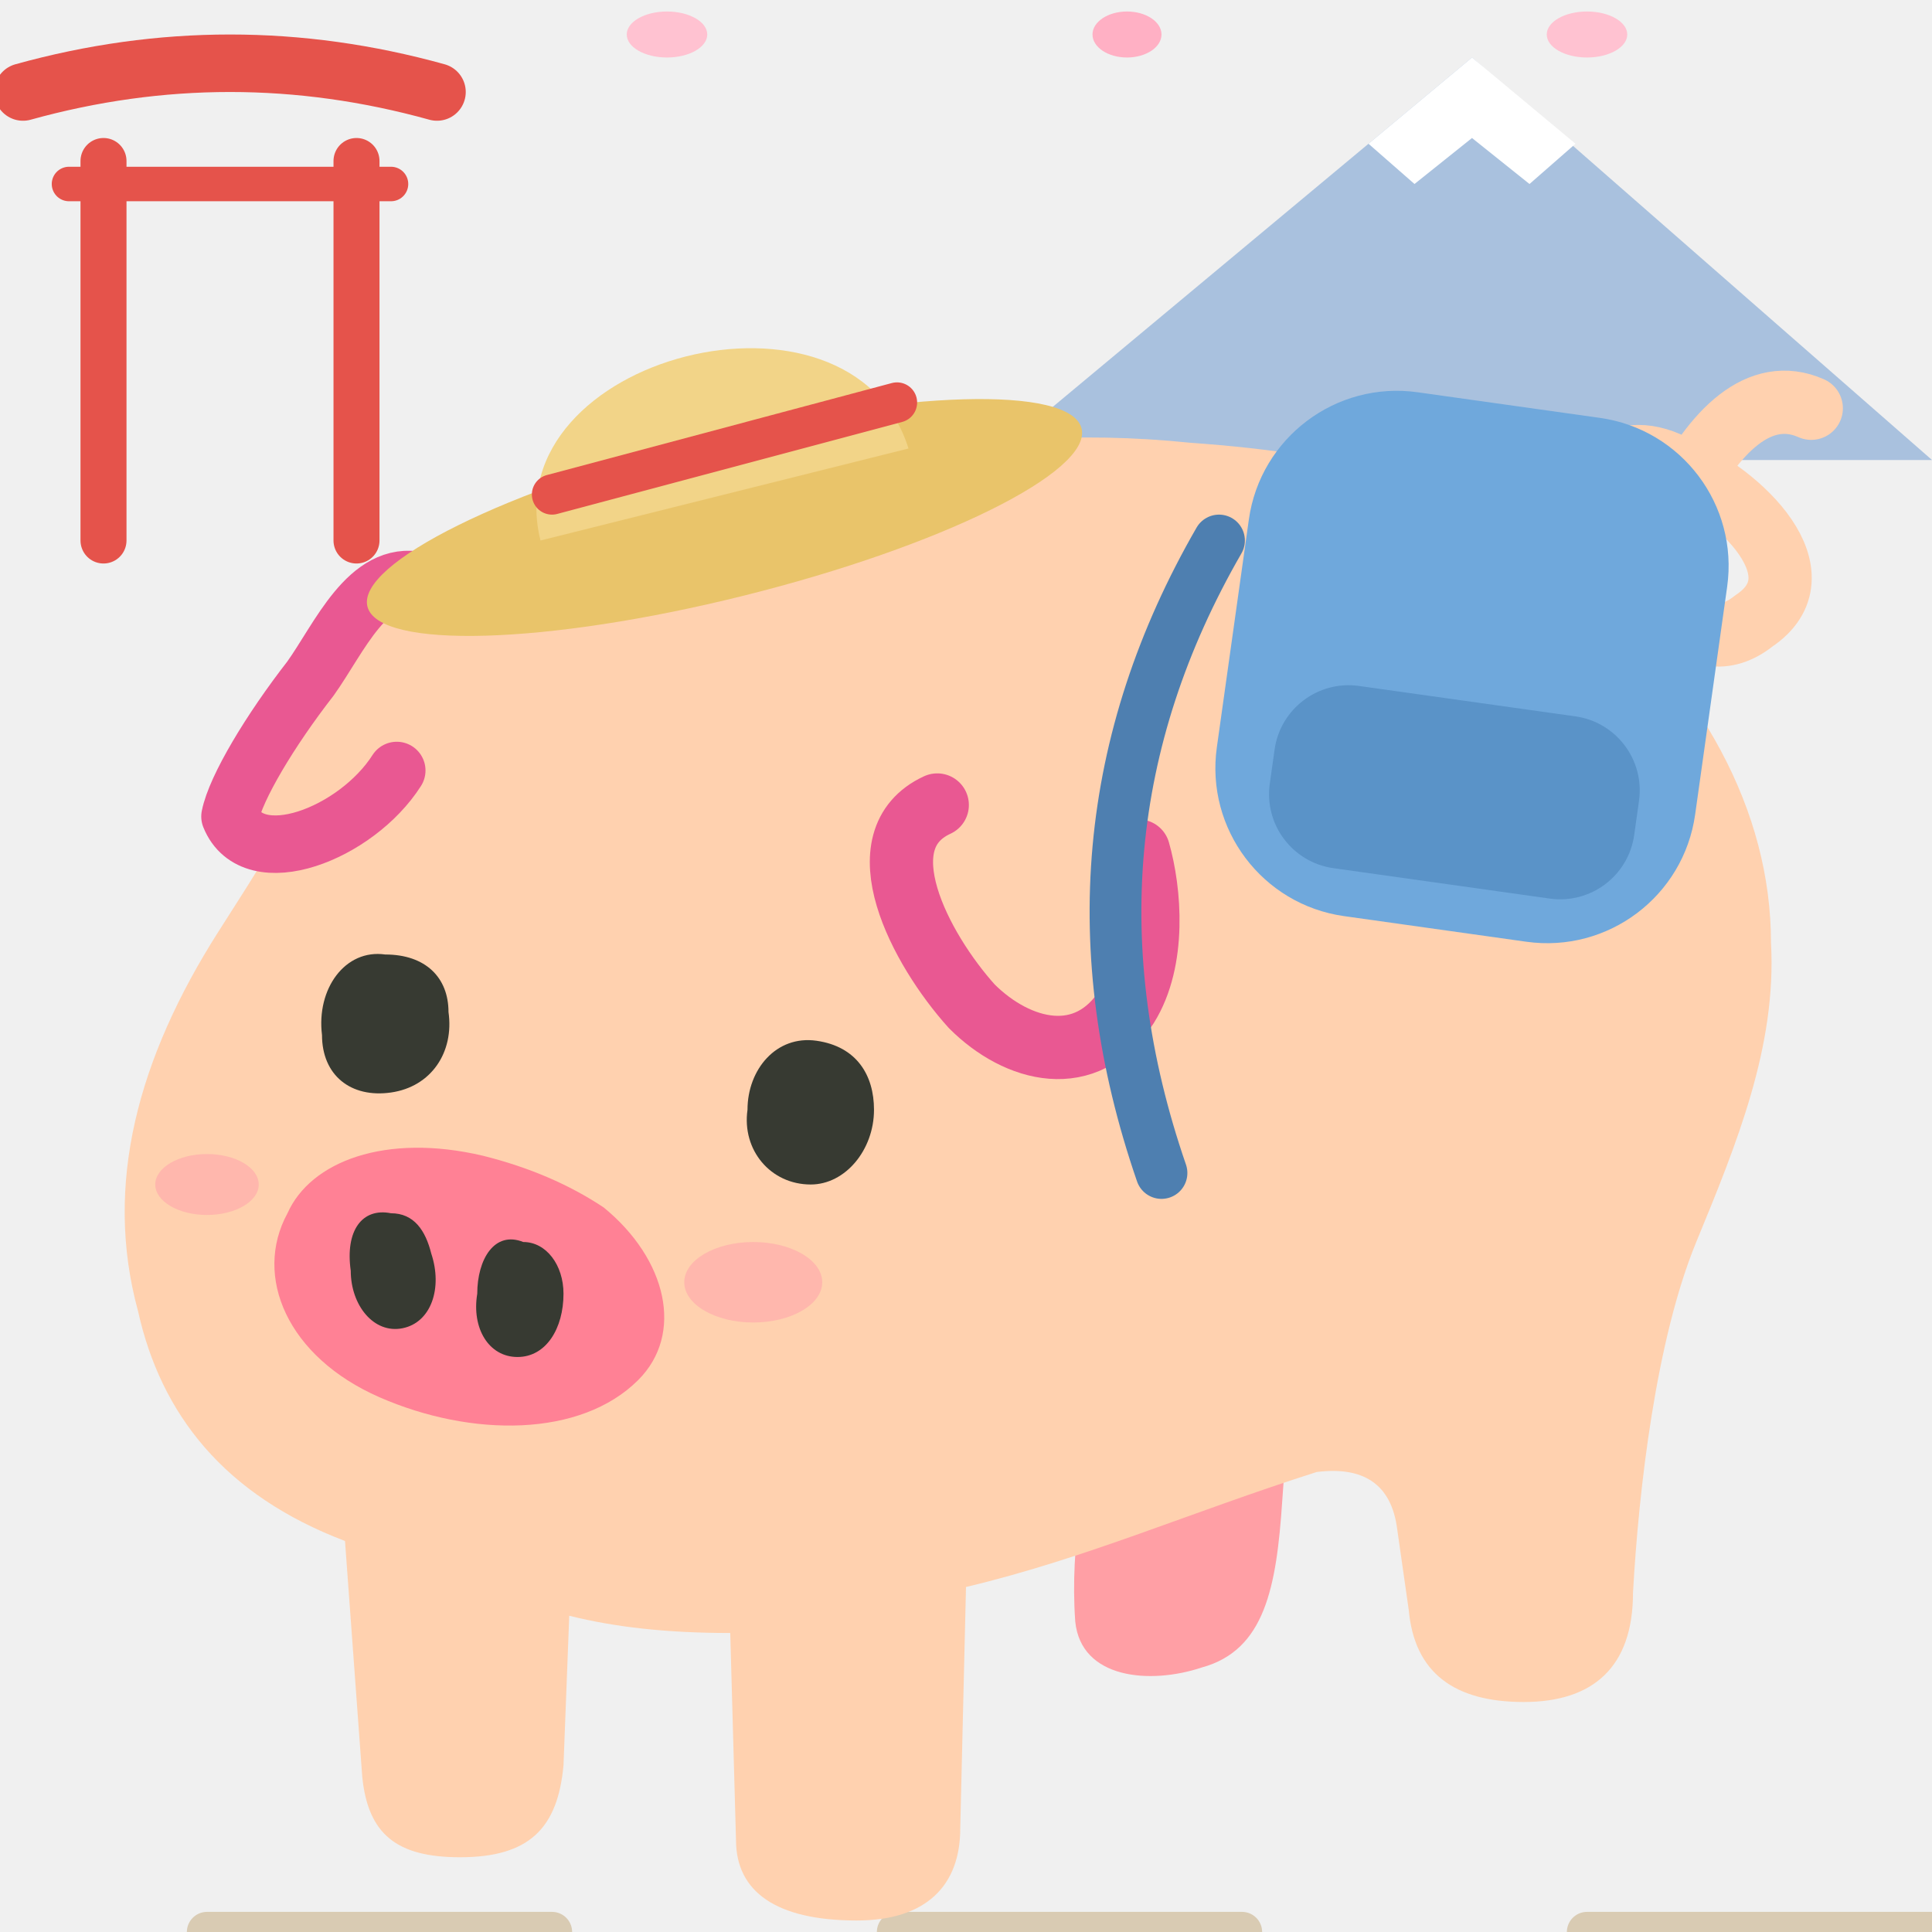
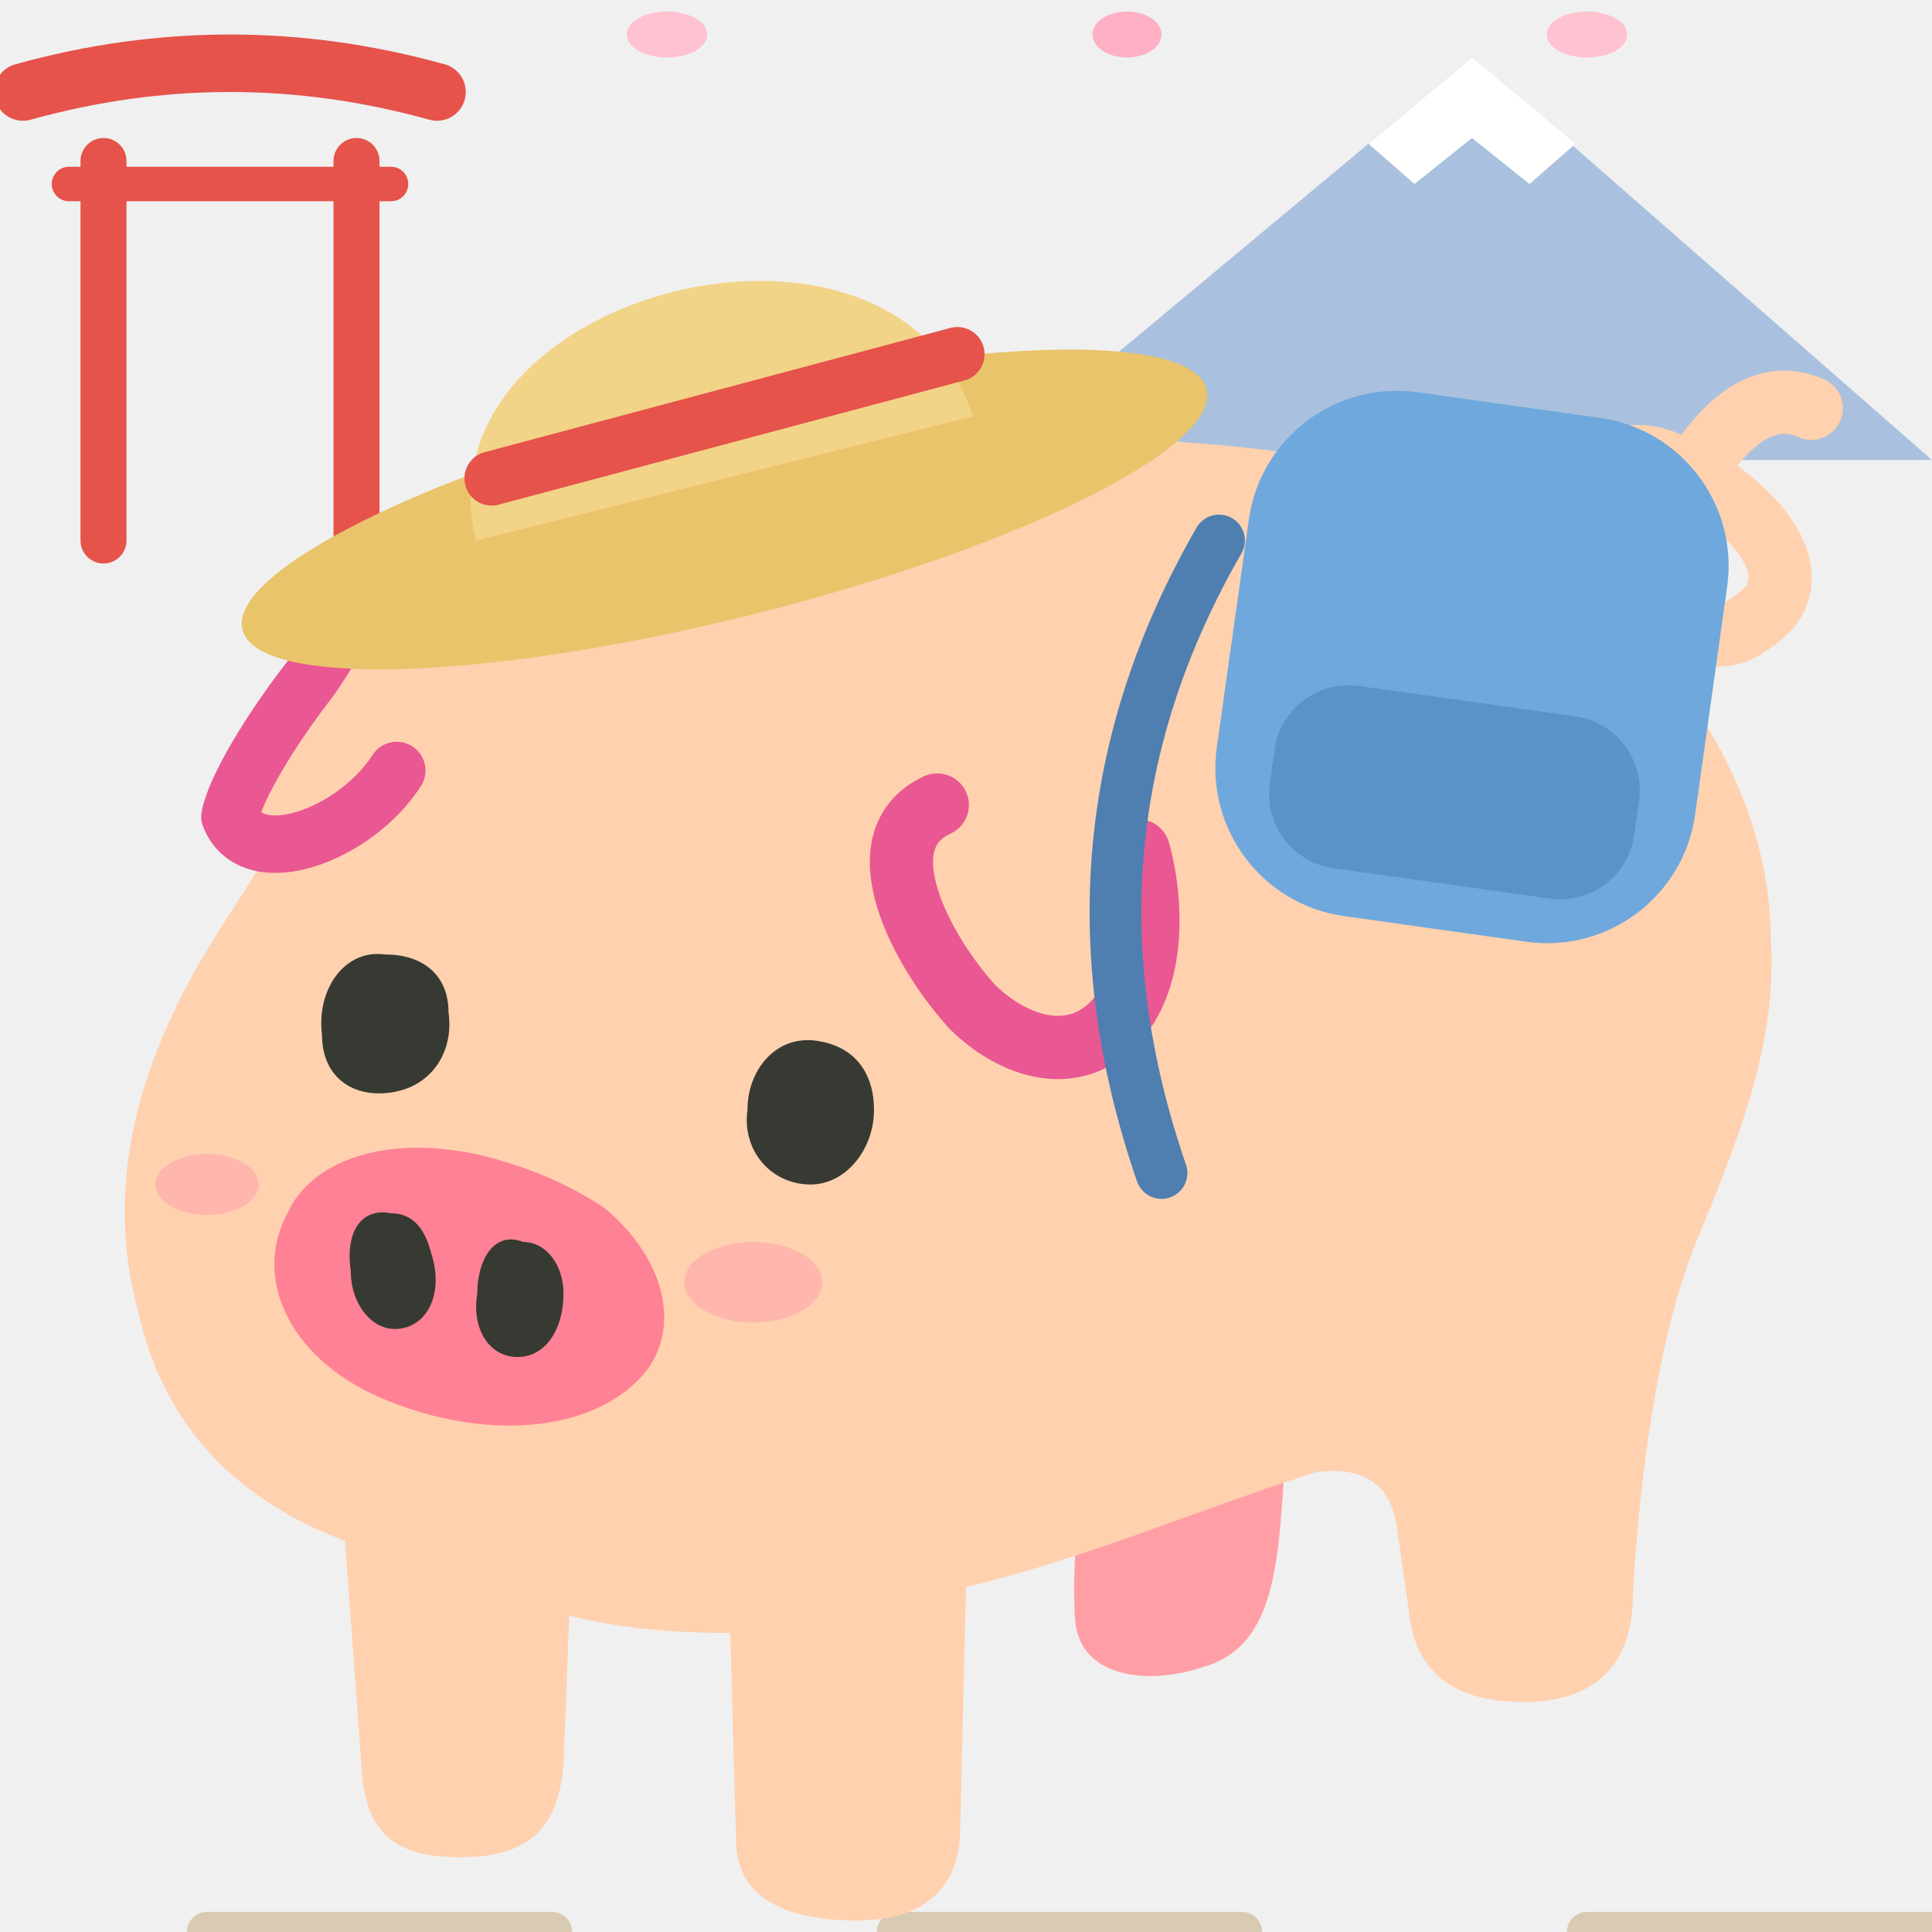
<svg xmlns="http://www.w3.org/2000/svg" viewBox="24 -36 336 336" width="128" height="128" role="img" aria-label="旅行 · 东亚">
  <style>
    .eye{animation:blink 4.2s infinite;transform-box:fill-box;transform-origin:50% 50%}
    .tail{animation:wag 1.4s ease-in-out infinite;transform-origin:296px 64px}
    .ear2{animation:flick 5.2s ease-in-out infinite;transform-origin:205px 108px}
    @keyframes blink{0%,90%,100%{transform:scaleY(1)}93%{transform:scaleY(.1)}}
    @keyframes wag{50%{transform:rotate(14deg)}}
    @keyframes flick{0%,80%,100%{transform:rotate(0)}85%{transform:rotate(-12deg)}90%{transform:rotate(4deg)}}
    .walk{animation:walk .5s ease-in-out infinite;transform-origin:190px 298px}
    .road{animation:road 1.6s linear infinite}
    .tail{animation-duration:.5s}
    @keyframes walk{0%,100%{transform:translateY(0) rotate(0)}50%{transform:translateY(-8px) rotate(-1.5deg)}}
    @keyframes road{to{transform:translateX(120px)}}
    .p1{animation:petal 3s linear infinite}.p2{animation:petal 3s linear -1s infinite}.p3{animation:petal 3s linear -2s infinite}
    @keyframes petal{0%{opacity:0;transform:translate(0,0) rotate(0)}10%{opacity:1}100%{opacity:0;transform:translate(-70px,300px) rotate(300deg)}}
    @media (prefers-reduced-motion:reduce){*{animation:none!important}}
  </style>
  <path d="M196 44L280 -26L360 44Z" fill="#A9C1DE" />
  <path d="M262 -11L280 -26L298 -11L290 -4L280 -12L270 -4Z" fill="#FFFFFF" />
  <g fill="none" stroke="#E5534B" stroke-linecap="round">
    <path d="M42 -8V58M86 -8V58" stroke-width="8" />
    <path d="M28 -20Q64 -30 100 -20" stroke-width="10" />
    <path d="M36 -4H92" stroke-width="6" />
  </g>
  <g class="road">
    <path d="M-60 300H0M60 300H120M180 300H240M300 300H360M420 300H480" fill="none" stroke="#D9CBB3" stroke-width="7" stroke-linecap="round" />
  </g>
  <g class="walk">
    <g class="pig" stroke-linecap="round" stroke-linejoin="round">
      <path fill="#FF9FA5" d="M214 210C213 221 210 232 211 246C212 256 224 257 233 254C244 251 246 240 247 225L248 211Z" />
      <path class="tail" d="M294 62C298 47 305 40 315 45C327 50 341 64 329 72C319 80 309 67 316 51C322 39 330 31 339 35" fill="none" stroke="#FFD1AF" stroke-width="11" />
      <path fill="#FFD1AF" d="M110 70C155 46 192 37 231 41C259 43 279 48 298 64C320 83 332 105 332 128C333 146 326 163 319 180C312 197 309 223 308 241C308 254 301 260 289 260C277 260 270 255 269 244L267 230C266 222 261 219 253 220C231 227 213 235 192 240L191 282C191 292 185 298 173 298C159 298 152 293 152 284L151 248C140 248 131 247 123 245L122 271C121 282 116 287 104 287C93 287 88 283 87 273L84 232C63 224 52 210 48 192C42 170 48 148 62 126C69 115 75 106 80 94C87 79 96 68 110 70Z" />
      <path fill="#FFD1AF" d="M63 107C64 97 75 81 84 68C90 58 102 58 108 66L115 87L90 113Z" />
      <path class="ear1" d="M97 65C88 63 83 75 78 82C71 91 65 101 64 106C68 116 86 109 93 98" fill="none" stroke="#E95892" stroke-width="10" />
      <path class="ear2" d="M187 104C174 110 184 129 193 139C201 147 213 150 220 139C225 131 224 119 222 112" fill="none" stroke="#E95892" stroke-width="11" />
      <path class="eye" fill="#373A32" d="M91 130C84 129 79 136 80 144C80 151 85 155 92 154C99 153 103 147 102 140C102 134 98 130 91 130Z" />
      <path class="eye" fill="#373A32" d="M166 145C159 144 154 150 154 157C153 164 158 170 165 170C171 170 176 164 176 157C176 151 173 146 166 145Z" />
      <g class="snout">
        <path fill="#FF8195" d="M108 165C91 161 78 166 74 175C68 186 74 200 90 207C106 214 125 214 135 204C143 196 140 183 129 174C123 170 116 167 108 165Z" />
        <path fill="#373A32" d="M92 175C87 174 84 178 85 185C85 191 89 196 94 195C99 194 101 188 99 182C98 178 96 175 92 175Z" />
        <path fill="#373A32" d="M115 180C110 178 107 183 107 189C106 195 109 200 114 200C119 200 122 195 122 189C122 184 119 180 115 180Z" />
      </g>
      <ellipse class="blush" cx="155" cy="187" rx="12" ry="7" fill="#FFAFAC" opacity=".75" />
      <ellipse class="blush" cx="60" cy="170" rx="9" ry="5.3" fill="#FFAFAC" opacity=".75" />
      <g class="wear" data-occupies="head" />
      <path d="M236 58Q206 110 226 168" fill="none" stroke="#4E7FB0" stroke-width="9" />
      <rect x="238" y="34" width="84" height="92" rx="26" fill="#6FA8DC" transform="rotate(8 280 80)" />
      <rect x="248" y="86" width="64" height="32" rx="13" fill="#5A93C8" transform="rotate(8 280 80)" />
-       <ellipse cx="150" cy="54" rx="64" ry="14" fill="#E9C46A" transform="rotate(-14 150 54)" />
-       <path d="M118 58C110 26 172 10 182 42Z" fill="#F2D488" />
-       <path d="M120 50L180 34" fill="none" stroke="#E5534B" stroke-width="7" />
+       <g transform="translate(150 58) scale(1.35) translate(-150 -58)">
+         <ellipse cx="150" cy="54" rx="64" ry="14" fill="#E9C46A" transform="rotate(-14 150 54)" />
+         <path d="M118 58C110 26 172 10 182 42Z" fill="#F2D488" />
+         <path d="M120 50L180 34" fill="none" stroke="#E5534B" stroke-width="7" />
+       </g>
    </g>
  </g>
  <ellipse class="p1" cx="140" cy="-30" rx="7" ry="4" fill="#FFC2D1" />
  <ellipse class="p2" cx="220" cy="-30" rx="6" ry="4" fill="#FFB0C4" />
  <ellipse class="p3" cx="300" cy="-30" rx="7" ry="4" fill="#FFC2D1" />
</svg>
